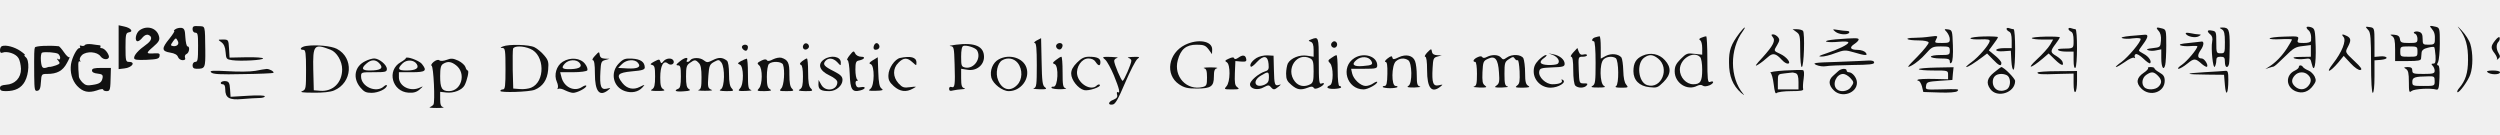
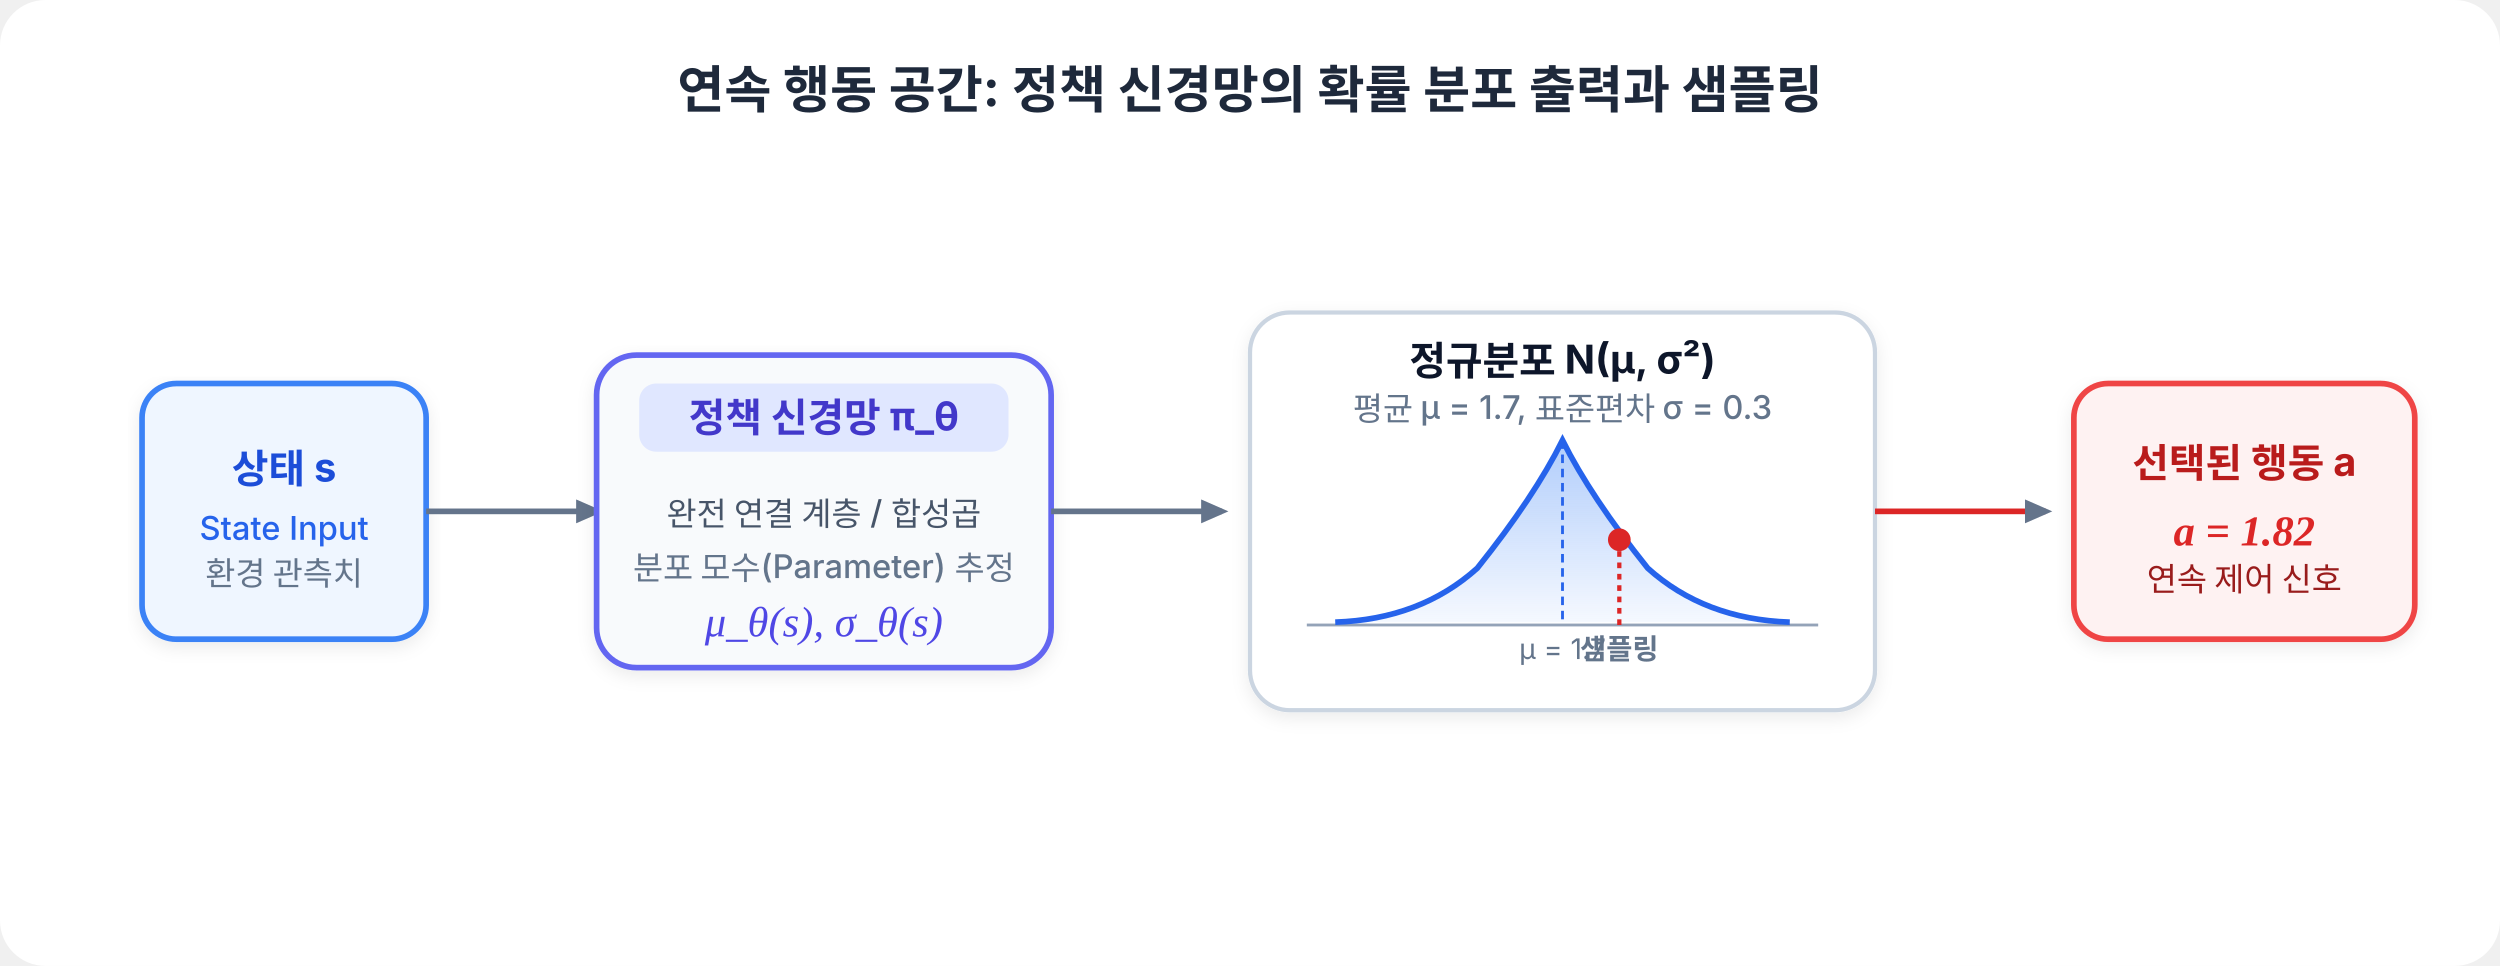
- <svg xmlns="http://www.w3.org/2000/svg" version="1.0" width="1454pt" height="78pt" viewBox="0 0 1454 78">
-   <g fill="none" stroke="none" transform="translate(0,78) scale(0.1,-0.1)">
-     <g fill="#111111">
-       <path d="M14303 613 c37 -48 52 -99 51 -183 0 -75 -15 -120 -52 -163 -8 -9 -13 -20 -10 -23 9 -8 64 67 76 105 15 44 15 123 0 173 -6 22 -29 58 -51 81 -23 25 -29 29 -14 10z" />
-       <path d="M690 505 l0 -127 33 4 c44 4 69 38 27 38 -18 0 -20 7 -20 84 0 76 2 85 20 88 28 4 11 26 -28 34 l-32 7 0 -128z" />
-       <path d="M1120 610 c0 -11 7 -20 15 -20 15 0 17 -8 17 -75 0 -85 -2 -95 -17 -95 -8 0 -15 -9 -15 -20 0 -14 7 -20 24 -20 49 0 51 4 50 108 -2 149 1 138 -39 140 -29 2 -35 -1 -35 -18z" />
-       <path d="M13416 623 c-3 -3 1 -11 8 -17 14 -10 20 -34 17 -63 -1 -8 -16 -13 -42 -13 -36 0 -40 2 -34 20 6 19 2 20 -79 17 -47 -1 -86 -6 -86 -11 0 -4 29 -6 65 -4 36 2 65 1 65 -2 0 -3 -13 -26 -29 -51 -29 -45 -69 -86 -106 -108 l-20 -13 20 7 c11 4 24 7 29 8 5 1 34 27 65 58 49 49 62 57 104 61 l47 6 0 -34 0 -34 -57 -1 c-41 0 -52 -3 -38 -9 11 -4 36 -6 56 -3 35 5 37 4 44 -28 14 -61 26 -5 23 102 -3 94 -5 102 -25 110 -11 4 -24 5 -27 2z" />
-       <path d="M13760 623 c0 -2 7 -11 15 -19 12 -13 15 -48 15 -190 0 -109 4 -174 10 -174 6 0 10 38 10 94 l0 95 38 3 c20 2 35 7 32 13 -3 6 -20 9 -37 7 l-33 -3 0 84 c0 82 -1 85 -25 89 -14 3 -25 3 -25 1z" />
-       <path d="M14143 613 c16 -19 20 -34 18 -70 -1 -19 -7 -23 -36 -23 -33 0 -35 2 -35 34 0 26 -5 36 -21 41 -22 7 -43 -5 -21 -12 6 -3 12 -16 12 -29 0 -22 -4 -24 -49 -24 -44 0 -50 3 -53 23 -2 16 -11 23 -33 25 -25 2 -27 1 -12 -8 13 -9 17 -25 17 -78 l0 -67 75 0 c60 0 75 3 76 15 1 8 2 24 3 34 1 13 12 23 35 28 18 5 35 7 38 4 3 -2 6 -25 8 -50 2 -37 -1 -46 -13 -46 -12 0 -13 -3 -4 -12 7 -7 12 -20 12 -30 0 -15 -9 -18 -65 -18 -58 0 -65 2 -65 20 0 15 -7 20 -27 20 -24 -1 -25 -2 -10 -11 13 -8 17 -24 17 -76 0 -59 2 -64 16 -52 15 12 110 18 144 8 12 -3 16 10 18 69 2 47 -1 72 -8 72 -7 0 -8 6 0 19 5 11 10 60 10 109 0 85 -1 90 -22 96 -37 9 -42 7 -25 -11z m-83 -133 c0 -29 -1 -30 -50 -30 -49 0 -50 1 -50 30 0 29 1 30 50 30 49 0 50 -1 50 -30z m100 -171 c0 -29 0 -29 -65 -29 -62 0 -65 1 -65 24 0 26 13 31 93 32 34 1 37 -1 37 -27z" />
-       <path d="M812 604 c-23 -16 -31 -64 -11 -64 6 0 19 10 28 22 11 13 24 19 34 15 26 -10 20 -34 -15 -58 -42 -30 -68 -58 -68 -76 0 -11 16 -13 72 -11 61 3 73 6 76 21 3 15 -2 18 -25 17 -55 -4 -56 0 -14 36 36 31 41 41 36 62 -12 49 -69 67 -113 36z" />
-       <path d="M1020 610 c-8 -5 -11 -10 -7 -10 5 0 -8 -20 -27 -44 -47 -57 -47 -74 4 -82 26 -4 41 -13 45 -25 4 -11 16 -19 27 -19 14 0 18 5 14 15 -3 9 1 18 9 21 16 7 21 44 6 44 -6 0 -11 24 -13 53 -2 43 -6 52 -23 55 -11 1 -27 -2 -35 -8z m12 -92 c-5 -5 -17 -8 -26 -6 -15 3 -15 5 0 27 15 21 18 22 26 6 7 -11 7 -20 0 -27z" />
-       <path d="M10117 588 c-50 -67 -62 -100 -61 -173 0 -79 22 -132 70 -175 18 -15 22 -17 12 -5 -78 93 -79 258 -2 363 9 12 14 22 11 22 -3 0 -17 -15 -30 -32z" />
-       <path d="M11670 612 c0 -5 7 -12 15 -16 10 -4 15 -20 15 -51 l0 -45 -45 0 c-25 0 -45 -5 -45 -11 0 -6 17 -9 43 -7 l42 3 3 -58 c2 -33 7 -55 13 -52 12 8 12 235 0 235 -5 0 -16 3 -25 6 -9 3 -16 2 -16 -4z" />
-       <path d="M12030 612 c0 -5 7 -12 15 -16 10 -4 15 -20 15 -51 0 -48 2 -47 -67 -48 -44 -1 -23 -17 22 -17 l45 0 0 -51 c0 -31 4 -48 10 -44 13 8 13 225 1 225 -5 0 -16 3 -25 6 -9 3 -16 2 -16 -4z" />
-       <path d="M12554 601 c12 -13 16 -32 14 -58 -3 -37 -4 -38 -48 -43 -31 -3 -40 -7 -27 -12 9 -4 31 -5 47 -1 l30 6 0 -51 c0 -54 14 -77 23 -39 3 12 6 63 6 113 0 86 -1 92 -22 98 -36 10 -41 7 -23 -13z" />
-       <path d="M12923 609 c13 -8 17 -24 17 -74 0 -63 -1 -65 -25 -65 -24 0 -25 2 -25 64 0 60 -1 64 -25 68 -29 6 -32 -4 -9 -23 10 -8 14 -22 10 -41 -8 -39 5 -162 15 -146 5 7 9 23 9 36 0 17 6 22 25 22 21 0 25 -5 25 -30 0 -33 16 -41 24 -12 2 9 4 58 4 107 0 93 -5 105 -43 105 -18 -1 -19 -1 -2 -11z" />
-       <path d="M10448 594 c20 -14 22 -23 22 -110 0 -52 4 -94 9 -94 13 0 19 198 7 211 -6 5 -21 9 -35 9 l-25 0 22 -16z" />
-       <path d="M10674 596 c22 -18 72 -21 81 -6 3 6 -3 10 -13 10 -11 0 -35 3 -53 6 -32 5 -33 5 -15 -10z" />
-       <path d="M11323 593 c9 -11 17 -29 17 -41 0 -19 -5 -22 -45 -22 -44 0 -45 1 -34 22 11 20 10 21 -36 15 -26 -4 -68 -7 -93 -7 -25 0 -42 -3 -38 -7 4 -5 33 -8 63 -8 34 0 58 -5 60 -12 2 -6 -27 -43 -65 -82 -64 -64 -66 -69 -32 -51 21 11 56 40 78 65 37 42 42 45 91 45 48 0 51 -2 51 -25 0 -24 -3 -25 -55 -25 -30 0 -55 -4 -55 -10 0 -5 25 -10 55 -10 45 0 55 -3 55 -17 0 -12 3 -14 10 -7 7 7 10 47 8 100 -3 86 -4 89 -28 93 -24 3 -24 2 -7 -16z" />
-       <path d="M12713 583 c10 -17 56 -25 75 -14 15 9 15 10 1 11 -9 0 -31 3 -49 7 -22 4 -31 3 -27 -4z" />
-       <path d="M10310 565 c18 -21 4 -49 -58 -118 -43 -46 -50 -57 -27 -43 17 10 42 30 56 43 29 27 47 24 83 -16 11 -12 25 -21 33 -21 24 0 -4 38 -42 56 -41 19 -40 17 -18 54 14 24 14 31 4 44 -8 9 -20 16 -28 16 -12 0 -13 -3 -3 -15z" />
-       <path d="M12390 571 c-41 -4 -59 -9 -47 -13 9 -4 38 -5 62 -1 27 3 45 2 45 -4 0 -19 -72 -104 -112 -134 -23 -16 -37 -29 -31 -29 5 0 29 14 52 30 23 17 47 28 53 24 6 -4 8 -3 4 4 -3 6 -1 14 5 17 6 4 26 -8 45 -26 18 -18 36 -30 39 -27 11 11 -8 39 -36 54 -16 8 -29 17 -29 20 0 3 11 20 25 38 29 39 32 57 8 54 -10 -1 -47 -4 -83 -7z" />
-       <path d="M13630 565 c18 -21 -10 -90 -62 -156 -46 -59 -18 -51 32 8 l31 38 40 -43 c24 -26 48 -42 57 -39 13 2 4 16 -36 53 -53 50 -53 50 -38 79 21 39 20 52 -3 65 -28 14 -36 12 -21 -5z" />
-       <path d="M9278 563 c-19 -5 -25 -23 -8 -23 6 0 10 -48 10 -125 0 -108 -2 -125 -17 -134 -14 -8 -7 -10 32 -10 39 0 46 2 33 10 -24 14 -26 130 -2 153 16 17 51 21 71 8 18 -12 20 -152 2 -163 -9 -6 1 -9 30 -9 41 0 43 1 29 18 -10 11 -16 39 -17 81 -1 35 -6 70 -11 77 -18 21 -59 25 -90 9 l-30 -16 0 66 c0 36 -3 64 -7 64 -5 -1 -16 -3 -25 -6z" />
-       <path d="M9896 561 c-14 -5 -16 -10 -8 -15 7 -4 12 -24 12 -45 l0 -39 -45 5 c-41 5 -47 3 -80 -30 -27 -27 -35 -43 -35 -72 0 -68 73 -115 131 -84 13 6 25 7 32 1 8 -6 22 -5 40 2 27 12 28 30 1 19 -12 -4 -14 18 -14 131 0 75 -3 136 -7 135 -5 0 -17 -4 -27 -8z m-8 -113 c7 -7 12 -39 12 -73 0 -68 -10 -85 -52 -85 -41 0 -78 40 -78 85 0 63 79 112 118 73z" />
-       <path d="M11460 557 c0 -5 26 -7 58 -6 43 2 56 -1 54 -11 -6 -24 -65 -92 -105 -121 -22 -16 -36 -29 -31 -29 10 0 45 22 92 57 l29 22 33 -34 c36 -38 50 -43 50 -21 0 8 -17 27 -37 43 l-36 30 26 35 c15 19 27 38 27 42 0 3 -36 5 -80 4 -44 -1 -80 -6 -80 -11z" />
-       <path d="M11817 558 c2 -5 31 -8 64 -8 l60 0 -18 -31 c-10 -17 -45 -56 -78 -86 -62 -58 -34 -52 35 6 l35 30 37 -36 c37 -36 54 -40 43 -11 -3 8 -19 22 -35 32 -36 21 -37 28 -5 70 14 18 25 36 25 39 0 3 -38 5 -84 4 -46 -1 -82 -5 -79 -9z" />
-       <path d="M14512 545 c-27 -34 -27 -45 -2 -77 10 -14 16 -29 12 -34 -4 -5 0 -3 8 4 12 10 12 16 2 32 -15 25 -15 53 -1 67 6 6 9 17 7 24 -2 7 -12 2 -26 -16z" />
-       <path d="M6030 545 c-14 -8 -19 -14 -12 -15 9 0 12 -33 12 -129 0 -115 -2 -130 -17 -134 -10 -3 4 -5 31 -6 42 -1 47 1 33 12 -14 10 -17 35 -19 149 l-3 136 -25 -13z" />
-       <path d="M7626 551 c-18 -7 -18 -8 -3 -14 12 -4 17 -18 17 -47 l0 -40 -38 6 c-44 7 -95 -14 -112 -45 -5 -11 -10 -38 -10 -59 0 -33 6 -45 31 -66 33 -28 53 -32 95 -16 19 8 29 8 34 0 5 -8 14 -8 33 1 28 13 38 33 12 23 -13 -5 -15 13 -15 130 0 142 -1 144 -44 127z m-5 -111 c16 -9 19 -22 19 -75 0 -53 -3 -66 -19 -75 -34 -18 -68 -12 -90 16 -57 72 13 175 90 134z" />
-       <path d="M10675 551 c-40 -4 -63 -9 -53 -13 9 -4 41 -4 72 -1 33 3 56 2 56 -4 0 -12 -58 -40 -130 -64 -40 -13 -48 -18 -28 -18 15 -1 52 8 82 20 52 19 58 19 107 5 69 -21 86 -21 69 -1 -7 8 -27 15 -46 15 -43 0 -50 14 -19 34 14 9 25 21 25 26 0 10 -17 10 -135 1z" />
-       <path d="M1287 535 c15 -11 23 -28 25 -58 3 -40 5 -42 38 -47 50 -7 180 0 180 10 0 5 -44 8 -97 7 l-98 -2 -3 53 c-3 51 -4 52 -35 52 -31 0 -31 0 -10 -15z" />
-       <path d="M6892 519 c-98 -49 -117 -173 -35 -229 30 -20 49 -25 103 -25 83 0 100 12 100 70 0 33 4 45 18 48 9 3 -8 5 -38 5 -30 0 -47 -2 -37 -5 13 -3 17 -15 17 -54 0 -44 -3 -49 -25 -55 -93 -23 -171 61 -145 156 17 64 49 90 109 90 42 0 52 -4 70 -27 l20 -28 1 28 c0 49 -83 63 -158 26z" />
-       <path d="M7744 529 c-10 -17 13 -36 27 -22 12 12 4 33 -11 33 -5 0 -12 -5 -16 -11z" />
-       <path d="M12730 530 c-45 -4 -60 -8 -48 -14 10 -4 36 -6 58 -4 22 2 40 1 40 -1 0 -16 -60 -87 -89 -107 -20 -13 -29 -24 -21 -24 9 0 32 14 53 31 38 31 45 31 84 -4 13 -11 26 -18 29 -15 9 10 -15 48 -31 48 -25 0 -27 19 -5 50 19 27 20 53 2 48 -4 -1 -36 -4 -72 -8z" />
-       <path d="M494 518 c-3 -5 -13 -7 -21 -4 -8 3 -11 1 -8 -4 3 -6 2 -10 -4 -10 -14 0 -42 -55 -48 -93 -7 -47 6 -94 35 -126 34 -36 66 -43 115 -27 20 8 37 10 37 5 0 -5 9 -9 20 -9 21 0 22 6 24 98 l1 37 -55 0 c-42 0 -55 -3 -55 -15 0 -10 12 -16 32 -18 26 -3 32 -7 30 -23 -5 -28 -17 -37 -60 -43 -29 -5 -41 -2 -57 14 -11 11 -20 26 -21 33 -6 69 -5 96 4 90 6 -4 7 -1 2 6 -4 7 1 20 12 31 27 24 89 20 108 -8 18 -25 57 -20 47 6 -8 22 -28 42 -42 42 -6 0 -9 4 -6 8 3 5 0 9 -7 9 -7 1 -27 3 -45 6 -18 2 -35 0 -38 -5z" />
-       <path d="M4677 524 c-14 -14 -7 -35 11 -32 9 2 17 10 17 17 0 16 -18 25 -28 15z" />
-       <path d="M5083 515 c-7 -20 2 -29 21 -22 9 4 13 13 10 22 -8 19 -23 19 -31 0z" />
-       <path d="M5560 520 c-30 -4 -45 -7 -33 -8 21 -2 22 -7 25 -106 4 -122 1 -139 -18 -132 -8 3 -14 -1 -14 -10 0 -12 6 -15 23 -10 12 3 36 6 52 7 17 1 22 3 13 6 -14 4 -18 15 -18 59 l0 54 38 -6 c51 -8 95 27 95 75 0 62 -53 85 -163 71z m122 -32 c28 -45 -16 -110 -67 -101 -23 5 -25 9 -25 63 0 38 4 60 13 63 18 6 69 -10 79 -25z" />
-       <path d="M6144 519 c-8 -14 11 -33 25 -25 6 4 11 14 11 22 0 16 -26 19 -36 3z" />
-       <path d="M12 512 c-7 -2 -12 -13 -12 -24 0 -14 5 -18 15 -14 27 10 76 -6 91 -30 9 -12 15 -41 16 -64 1 -53 -35 -90 -87 -93 -26 -2 -35 -7 -35 -19 0 -14 8 -18 34 -18 55 0 90 18 111 57 24 44 27 123 5 140 -8 7 -11 13 -6 13 5 0 -7 11 -26 24 -34 23 -83 36 -106 28z" />
-       <path d="M203 504 c-4 -12 -5 -27 -4 -167 1 -79 3 -88 18 -85 14 2 19 15 21 51 3 46 4 47 36 47 58 0 91 18 115 63 13 23 19 39 15 35 -4 -5 -18 8 -31 27 -13 19 -27 35 -31 36 -57 6 -135 2 -139 -7z m135 -37 c6 -5 12 -15 12 -23 0 -10 -5 -12 -12 -8 -9 6 -9 3 1 -9 12 -15 10 -18 -13 -27 -15 -5 -30 -9 -34 -9 -4 1 -9 0 -12 -1 -32 -12 -38 -6 -42 36 -2 24 1 46 7 48 18 6 80 1 93 -7z" />
-       <path d="M1783 513 c-33 -4 -47 -23 -18 -23 12 0 15 -19 15 -115 0 -111 -1 -116 -22 -125 -17 -6 2 -9 65 -9 53 -1 100 4 120 13 107 45 116 190 16 242 -33 17 -120 25 -176 17z m139 -22 c37 -14 68 -67 68 -114 0 -78 -54 -131 -128 -125 l-37 3 -3 119 c-3 145 4 154 100 117z" />
-       <path d="M2925 510 c-17 -7 -17 -9 -2 -9 15 -1 17 -14 17 -121 0 -100 -2 -120 -15 -120 -8 0 -15 -4 -15 -9 0 -11 169 -6 200 7 47 19 73 58 78 115 4 46 1 57 -23 85 -15 18 -40 39 -56 47 -31 16 -150 19 -184 5z m159 -14 c85 -35 88 -192 5 -226 -14 -6 -44 -10 -65 -8 l-39 3 -3 109 c-1 61 0 116 2 123 7 17 58 17 100 -1z" />
-       <path d="M4316 511 c-7 -11 18 -33 27 -24 4 3 7 12 7 20 0 15 -26 18 -34 4z" />
-       <path d="M8301 475 c-13 -14 -18 -25 -12 -25 7 0 11 -28 11 -79 0 -102 26 -135 76 -96 18 15 18 15 -8 9 -33 -7 -41 13 -36 101 3 53 5 60 28 66 l25 7 -27 1 c-18 1 -28 7 -30 21 -3 18 -4 18 -27 -5z" />
-       <path d="M9150 475 c-13 -14 -18 -25 -12 -25 8 0 12 -25 12 -78 0 -47 5 -83 12 -90 16 -16 53 -15 66 1 8 10 5 13 -16 12 -27 0 -27 1 -30 78 -3 77 -3 77 23 77 14 0 25 4 25 9 0 5 -9 7 -20 4 -14 -4 -22 1 -28 16 l-8 22 -24 -26z" />
-       <path d="M4942 459 c-13 -16 -19 -29 -13 -29 6 0 11 -34 13 -81 3 -90 14 -107 61 -95 33 8 36 25 3 19 -17 -4 -25 0 -29 16 -3 12 0 21 6 21 8 0 8 3 2 8 -5 4 -10 29 -10 57 0 42 4 50 20 53 32 6 42 22 14 22 -15 0 -30 8 -35 19 -8 17 -11 16 -32 -10z" />
-       <path d="M3461 456 c-14 -14 -19 -26 -13 -26 8 0 12 -25 12 -79 0 -102 26 -135 76 -96 18 15 18 15 -8 9 -33 -7 -41 13 -36 101 3 53 5 60 28 66 l25 7 -27 1 c-19 1 -28 7 -30 22 -3 20 -4 20 -27 -5z" />
-       <path d="M9032 460 c31 -13 44 -40 26 -52 -7 -4 -32 -7 -55 -6 -48 2 -56 18 -21 42 12 9 17 16 9 16 -7 0 -26 -13 -42 -29 -21 -22 -29 -39 -29 -66 0 -52 44 -95 98 -95 45 0 95 31 72 45 -8 5 -11 4 -7 -2 8 -13 -15 -23 -54 -23 -38 0 -82 41 -77 73 3 20 9 22 76 25 62 2 72 5 72 21 0 24 -28 48 -65 55 l-30 6 27 -10z" />
-       <path d="M9553 456 c-38 -17 -53 -43 -53 -90 0 -52 34 -87 93 -93 43 -5 49 -3 82 30 44 44 47 84 8 127 -33 37 -84 47 -130 26z m90 -16 c71 -56 20 -181 -63 -155 -52 16 -64 127 -17 160 29 20 49 19 80 -5z" />
-       <path d="M7203 445 c-14 -10 -23 -11 -25 -4 -2 7 -12 7 -31 -2 -23 -10 -25 -14 -12 -21 22 -13 21 -115 -2 -140 -15 -17 -14 -18 32 -18 42 0 46 2 31 13 -14 10 -16 25 -14 82 l3 70 33 -3 c27 -2 33 1 30 15 -4 23 -20 26 -45 8z" />
-       <path d="M7308 443 c-28 -18 -43 -41 -33 -51 3 -3 19 9 35 27 39 42 64 38 68 -11 3 -31 -1 -37 -20 -43 -38 -12 -88 -55 -88 -75 0 -28 46 -38 81 -17 24 13 30 13 40 1 15 -18 21 -18 45 2 16 13 16 15 2 10 -24 -7 -27 0 -29 90 l-2 80 -36 2 c-20 1 -48 -6 -63 -15z m72 -113 c0 -23 -6 -33 -24 -42 -56 -25 -76 20 -23 52 43 26 47 25 47 -10z" />
-       <path d="M7743 443 c-20 -13 -21 -17 -8 -30 21 -20 21 -121 0 -129 -28 -11 -15 -22 25 -21 22 1 40 5 40 9 0 4 -4 8 -10 8 -6 0 -10 37 -10 90 0 50 -3 90 -7 89 -5 0 -18 -7 -30 -16z" />
-       <path d="M7878 443 c-84 -52 -46 -183 53 -183 24 0 79 30 79 43 0 4 -10 1 -22 -7 -12 -9 -32 -16 -45 -16 -29 0 -71 38 -79 73 l-6 27 76 0 c69 0 76 2 76 20 0 52 -76 77 -132 43z m96 -15 c14 -23 7 -28 -47 -32 -55 -5 -70 9 -37 36 27 22 68 20 84 -4z" />
-       <path d="M8070 440 c-14 -11 -19 -20 -12 -20 9 0 12 -19 11 -70 -1 -55 -5 -70 -17 -70 -8 0 -12 -3 -9 -7 4 -3 23 -6 42 -6 19 0 38 3 42 6 3 4 -1 7 -10 7 -26 0 -24 120 1 143 21 19 49 22 72 7 23 -14 25 -136 2 -149 -13 -8 -5 -10 33 -10 28 1 42 3 33 6 -15 4 -18 16 -18 63 0 32 -4 70 -10 84 -12 34 -53 43 -95 23 -28 -14 -34 -14 -37 -2 -2 11 -8 10 -28 -5z" />
-       <path d="M8593 447 c-23 -10 -31 -27 -13 -27 6 0 10 -30 10 -69 0 -58 -3 -70 -17 -74 -10 -3 4 -5 31 -6 43 -1 47 1 32 12 -14 10 -16 25 -14 77 3 60 5 66 32 78 41 20 59 -1 64 -79 4 -52 2 -65 -14 -76 -16 -11 -12 -13 32 -12 27 1 41 3 32 6 -15 4 -18 16 -18 74 0 63 2 70 26 85 22 15 27 15 34 3 5 -8 13 -12 17 -9 4 3 9 -26 11 -65 2 -57 0 -72 -14 -82 -15 -11 -11 -13 32 -13 38 1 45 3 32 11 -14 8 -18 24 -18 75 0 36 -5 74 -10 85 -13 23 -66 26 -97 4 -18 -13 -22 -13 -33 0 -15 18 -53 19 -82 4 -13 -7 -23 -8 -27 -1 -4 6 -14 6 -28 -1z" />
-       <path d="M2360 441 c0 -3 -14 -14 -30 -23 -82 -47 -50 -171 46 -177 29 -2 47 3 65 19 22 19 22 20 2 11 -55 -27 -123 6 -123 60 l0 29 75 0 c81 0 91 8 58 49 -17 20 -93 47 -93 32z m64 -34 c15 -24 -6 -37 -61 -37 -48 0 -53 10 -22 41 24 24 67 22 83 -4z" />
-       <path d="M3955 424 c-23 -18 -26 -24 -12 -24 14 0 17 -10 17 -65 0 -49 -4 -67 -15 -71 -30 -12 -14 -19 32 -15 35 2 42 6 30 13 -13 7 -17 24 -17 73 0 55 3 66 22 79 28 20 33 20 52 0 12 -11 16 -35 16 -84 0 -57 -3 -69 -17 -73 -10 -3 7 -5 37 -5 30 0 48 2 40 5 -24 9 -25 17 -20 84 4 57 8 65 33 79 26 14 29 14 43 -4 21 -30 19 -142 -3 -155 -14 -8 -7 -10 30 -11 44 0 47 1 33 16 -11 11 -16 35 -16 83 0 43 -5 72 -12 78 -26 20 -47 21 -81 4 -32 -16 -35 -16 -55 -1 -21 17 -67 16 -78 -1 -3 -5 -10 -9 -15 -9 -6 0 -8 4 -4 9 12 21 -12 18 -40 -5z" />
-       <path d="M4496 435 c-20 -11 -32 -12 -36 -5 -4 7 -15 6 -33 -3 -24 -12 -25 -16 -12 -27 21 -17 20 -113 -1 -134 -14 -15 -11 -16 33 -16 37 1 44 3 31 11 -14 8 -18 24 -18 72 0 36 5 68 12 75 18 18 75 15 82 -4 12 -33 6 -122 -10 -138 -14 -15 -11 -16 31 -16 42 0 45 2 31 15 -11 11 -15 35 -15 82 1 68 -8 85 -46 97 -11 3 -33 -1 -49 -9z" />
-       <path d="M4792 434 c-39 -27 -26 -65 31 -92 30 -14 47 -29 47 -40 0 -48 -70 -59 -94 -14 l-15 27 -1 -26 c0 -30 15 -39 64 -39 39 0 76 32 76 65 0 19 -10 30 -49 50 -58 29 -67 40 -51 60 18 21 46 18 70 -7 20 -22 20 -22 20 -1 0 35 -58 45 -98 17z" />
-       <path d="M5077 430 c-22 -14 -25 -19 -13 -23 24 -9 22 -125 -1 -143 -16 -12 -12 -13 31 -12 40 1 46 4 33 13 -12 9 -17 33 -19 97 l-3 85 -28 -17z" />
-       <path d="M5235 443 c-31 -7 -67 -59 -68 -100 -1 -28 6 -41 31 -64 36 -32 72 -37 112 -14 24 13 23 13 -17 8 -36 -5 -45 -2 -67 22 -34 37 -35 87 -1 120 30 31 52 31 82 3 23 -21 23 -21 23 -1 0 30 -34 39 -95 26z" />
-       <path d="M5809 435 c-36 -19 -54 -67 -43 -108 11 -36 64 -77 101 -77 70 0 124 71 103 136 -19 58 -100 82 -161 49z m110 -21 c30 -38 28 -98 -4 -129 -39 -40 -87 -28 -110 29 -17 39 -4 99 23 115 32 19 69 12 91 -15z" />
-       <path d="M6141 431 c-20 -16 -21 -19 -7 -24 25 -10 19 -133 -6 -131 -10 1 -15 -2 -12 -7 3 -5 26 -8 52 -8 26 1 39 3 30 6 -16 4 -18 17 -18 94 0 49 -3 89 -7 89 -5 0 -19 -9 -32 -19z" />
-       <path d="M6264 416 c-24 -24 -34 -43 -34 -64 0 -37 40 -87 75 -96 26 -7 103 19 91 31 -3 4 -12 1 -18 -5 -32 -32 -103 8 -113 63 -8 45 26 95 65 95 19 0 34 -7 42 -20 16 -25 28 -26 28 -1 0 22 -19 31 -67 31 -26 0 -43 -8 -69 -34z" />
-       <path d="M6428 433 c11 -10 34 -52 51 -93 31 -76 38 -106 22 -96 -5 4 -7 -3 -4 -14 4 -14 -2 -22 -21 -30 -31 -11 -35 -33 -5 -28 16 2 32 31 73 127 29 68 61 130 71 138 17 12 14 13 -26 12 -24 -1 -36 -3 -26 -6 9 -2 17 -10 17 -16 0 -18 -43 -117 -51 -117 -8 0 -49 97 -49 116 0 7 8 15 18 17 9 3 -7 5 -37 6 -52 1 -53 0 -33 -16z" />
-       <path d="M2124 424 c-62 -30 -74 -98 -28 -153 21 -25 33 -31 65 -31 40 0 89 24 89 43 0 5 -8 3 -18 -6 -44 -40 -132 -1 -132 58 0 25 1 25 75 25 67 0 75 2 75 19 0 24 -45 61 -74 61 -11 0 -35 -7 -52 -16z m80 -10 c30 -30 13 -44 -55 -44 -44 0 -50 13 -17 41 26 23 51 24 72 3z" />
-       <path d="M2522 420 c-12 -10 -17 -20 -12 -22 12 -4 21 -210 11 -226 -3 -5 -13 -12 -21 -15 -8 -3 10 -5 40 -5 30 0 47 2 38 5 -14 3 -18 15 -18 47 l0 42 35 -4 c44 -5 92 14 107 42 15 29 28 86 18 86 -4 0 -10 9 -13 20 -3 10 -21 27 -41 37 -31 14 -42 15 -68 5 -19 -7 -36 -8 -42 -3 -7 6 -20 2 -34 -9z m131 -20 c60 -47 31 -150 -42 -150 -41 0 -51 17 -51 87 0 48 4 64 18 72 26 16 47 13 75 -9z" />
-       <path d="M3273 421 c-37 -23 -53 -77 -34 -118 6 -13 8 -29 5 -35 -4 -6 -2 -8 3 -5 6 4 24 0 39 -8 16 -8 37 -15 47 -15 24 0 77 28 77 40 0 6 -11 3 -25 -6 -45 -30 -106 -1 -120 59 l-7 27 75 0 c44 0 79 5 83 11 3 6 -2 23 -13 37 -26 35 -85 41 -130 13z m97 -6 c19 -22 2 -35 -48 -37 -52 -2 -61 6 -37 32 22 24 67 26 85 5z" />
-       <path d="M3600 412 c-53 -53 -35 -139 35 -162 39 -13 77 -5 101 21 17 19 16 19 -14 4 -38 -20 -76 -11 -102 22 -38 48 -28 60 55 68 61 5 75 10 75 23 -1 32 -24 48 -73 51 -41 2 -51 -1 -77 -27z m110 3 c21 -25 -1 -36 -61 -33 l-54 3 23 23 c26 26 74 29 92 7z" />
-       <path d="M3805 422 c-24 -13 -26 -17 -12 -20 14 -3 17 -15 17 -67 0 -50 -4 -66 -17 -74 -14 -8 -7 -10 32 -10 39 0 46 2 33 10 -14 8 -18 23 -18 68 0 69 19 103 44 82 19 -16 43 -1 32 18 -10 16 -42 13 -57 -5 -11 -14 -14 -14 -19 -1 -4 14 -8 13 -35 -1z" />
-       <path d="M4310 425 c-21 -12 -22 -15 -7 -21 23 -9 24 -115 1 -138 -14 -15 -11 -16 33 -15 26 1 40 3 31 6 -16 4 -18 17 -18 94 0 49 -3 89 -7 88 -5 -1 -19 -7 -33 -14z" />
-       <path d="M4665 424 c-14 -11 -16 -18 -7 -21 8 -3 12 -27 12 -68 0 -50 -4 -66 -17 -74 -14 -8 -7 -10 30 -11 44 0 47 1 33 16 -12 11 -16 36 -16 95 0 43 -3 79 -7 79 -5 0 -17 -8 -28 -16z" />
-       <path d="M10685 420 c-134 -4 -147 -6 -121 -18 16 -7 41 -10 56 -7 14 3 83 6 153 7 100 1 127 4 127 14 0 9 -11 13 -32 12 -18 -1 -100 -5 -183 -8z" />
-       <path d="M13370 390 c0 -6 -11 -15 -24 -21 -55 -26 -52 -96 6 -120 38 -15 74 -4 101 33 17 23 19 31 9 53 -7 14 -23 30 -36 35 -13 5 -27 14 -31 19 -8 14 -25 14 -25 1z m54 -46 c21 -20 20 -43 -1 -66 -20 -22 -51 -23 -75 -1 -22 20 -23 41 -1 65 20 22 56 23 77 2z" />
-       <path d="M11160 378 c0 -5 38 -8 85 -8 85 0 85 0 85 -26 l0 -25 -85 2 c-47 1 -88 -1 -92 -5 -3 -3 -1 -6 5 -6 6 0 15 -15 20 -32 l8 -33 94 -3 c55 -2 97 1 104 8 13 13 6 13 -102 10 -83 -2 -84 -2 -80 21 3 22 9 24 78 29 l75 5 3 37 4 37 -101 -2 c-56 -1 -101 -5 -101 -9z" />
-       <path d="M11598 359 c-41 -33 -48 -61 -23 -96 39 -56 145 -23 145 46 0 15 -67 82 -81 81 -2 -1 -21 -14 -41 -31z m80 -21 c19 -19 15 -66 -7 -78 -41 -21 -81 0 -81 44 0 29 18 46 50 46 14 0 31 -5 38 -12z" />
-       <path d="M12493 384 c3 -4 -8 -16 -26 -28 -41 -28 -46 -58 -13 -91 50 -50 136 -22 136 45 0 24 -7 35 -30 48 -16 9 -30 20 -30 25 0 4 -10 7 -22 7 -12 0 -19 -3 -15 -6z m57 -44 c24 -24 25 -43 4 -64 -18 -19 -65 -21 -82 -4 -19 19 -14 55 10 72 30 21 44 20 68 -4z" />
-       <path d="M1485 368 c-27 -5 -99 -6 -160 -2 -91 5 -108 3 -97 -7 10 -11 52 -13 185 -10 95 1 174 5 177 7 7 7 -23 24 -40 23 -8 -1 -37 -5 -65 -11z" />
-       <path d="M10380 370 c-52 -3 -90 -9 -83 -13 7 -4 15 -35 19 -68 5 -43 10 -57 17 -50 6 6 44 11 85 11 56 0 73 3 69 13 -2 7 -1 33 3 59 4 31 3 48 -4 50 -6 2 -54 1 -106 -2z m64 -16 c11 -4 16 -19 16 -50 l0 -44 -60 0 -60 0 0 44 c0 44 0 45 38 49 20 2 40 4 44 5 3 1 13 -1 22 -4z" />
-       <path d="M10692 367 c-7 -7 -22 -20 -32 -29 -27 -24 -25 -54 5 -83 46 -47 135 -17 135 44 0 28 -26 61 -48 61 -7 0 -12 5 -12 10 0 14 -32 12 -48 -3z m68 -39 c24 -26 24 -28 4 -56 -17 -24 -62 -30 -82 -10 -28 28 -2 88 38 88 11 0 28 -10 40 -22z" />
-       <path d="M11850 358 c0 -10 18 -12 123 -8 l87 2 0 -56 c0 -36 4 -55 10 -51 6 3 10 32 10 64 l0 58 -115 -1 c-63 0 -115 -4 -115 -8z" />
-       <path d="M12820 360 c-122 -7 -114 -13 20 -14 l95 -1 5 -60 c6 -72 20 -51 20 31 0 45 -3 54 -17 52 -10 -1 -65 -5 -123 -8z" />
-       <path d="M14466 361 c17 -17 74 -17 74 -1 0 6 -19 10 -42 10 -26 0 -38 -4 -32 -9z" />
-       <path d="M1285 301 c-3 -6 1 -11 9 -11 11 0 16 -9 16 -29 0 -51 24 -64 99 -57 37 3 81 6 99 6 17 0 32 4 32 10 0 5 -38 7 -99 3 l-100 -6 -3 44 c-2 36 -7 45 -25 47 -11 2 -24 -2 -28 -7z" />
-     </g>
+ <svg xmlns="http://www.w3.org/2000/svg" viewBox="0 0 880 340" width="100%" height="100%">
+   <defs>
+     <style>
+       .title { font-family: -apple-system, BlinkMacSystemFont, "Apple SD Gothic Neo", "Pretendard", "Segoe UI", sans-serif; font-size: 18px; font-weight: 700; fill: #1e293b; text-anchor: middle; }
+       .box-title { font-family: -apple-system, BlinkMacSystemFont, "Apple SD Gothic Neo", "Pretendard", "Segoe UI", sans-serif; font-size: 14px; font-weight: 700; text-anchor: middle; }
+       .box-desc { font-family: -apple-system, BlinkMacSystemFont, "Apple SD Gothic Neo", "Pretendard", "Segoe UI", sans-serif; font-size: 11.5px; font-weight: 500; text-anchor: middle; }
+       .math { font-family: "Cambria Math", "Times New Roman", serif; font-size: 15px; font-style: italic; text-anchor: middle; }
+       .axis-label { font-family: -apple-system, BlinkMacSystemFont, "Apple SD Gothic Neo", "Pretendard", "Segoe UI", sans-serif; font-size: 10px; fill: #64748b; text-anchor: middle; }
+     </style>
+     <filter id="shadow" x="-5%" y="-5%" width="110%" height="115%">
+       <feDropShadow dx="0" dy="2" stdDeviation="3" flood-opacity="0.08" />
+     </filter>
+     <marker id="arrow" viewBox="0 0 10 10" refX="6" refY="5" markerWidth="6" markerHeight="6" orient="auto">
+       <path d="M 0 1.5 L 8 5 L 0 8.5 z" fill="#64748b" />
+     </marker>
+     <linearGradient id="bellGrad" x1="0%" y1="0%" x2="0%" y2="100%">
+       <stop offset="0%" stop-color="#3b82f6" stop-opacity="0.4" />
+       <stop offset="100%" stop-color="#3b82f6" stop-opacity="0.05" />
+     </linearGradient>
+   </defs>
+   <rect width="880" height="340" fill="#ffffff" rx="16" />
+   <text class="title" x="440" y="38">연속 행동 공간: 정책 신경망의 확률 분포 출력과 샘플링</text>
+   <g transform="translate(100, 180)" filter="url(#shadow)">
+     <rect x="-50" y="-45" width="100" height="90" rx="12" fill="#eff6ff" stroke="#3b82f6" stroke-width="2" />
+     <text class="box-title" x="0" y="-10" fill="#1d4ed8">상태 s</text>
+     <text class="box-desc" x="0" y="10" fill="#2563eb">State Input</text>
+     <text class="box-desc" x="0" y="26" fill="#64748b">환경 관측치</text>
+   </g>
+   <path d="M 150 180 L 210 180" fill="none" stroke="#64748b" stroke-width="2" marker-end="url(#arrow)" />
+   <g transform="translate(290, 180)" filter="url(#shadow)">
+     <rect x="-80" y="-55" width="160" height="110" rx="14" fill="#f8fafc" stroke="#6366f1" stroke-width="2" />
+     <rect x="-65" y="-45" width="130" height="24" rx="6" fill="#e0e7ff" />
+     <text class="box-title" x="0" y="-28" fill="#4338ca">정책 신경망 π_θ</text>
+     <text class="box-desc" x="0" y="5" fill="#475569">완전 연결 계층 / 합성곱</text>
+     <text class="box-desc" x="0" y="24" fill="#64748b">분포 모수(Parameter) 추정</text>
+     <text class="math" x="0" y="44" fill="#4f46e5">μ_θ(s), σ_θ(s)</text>
+   </g>
+   <path d="M 370 180 L 430 180" fill="none" stroke="#64748b" stroke-width="2" marker-end="url(#arrow)" />
+   <g transform="translate(550, 180)" filter="url(#shadow)">
+     <rect x="-110" y="-70" width="220" height="140" rx="14" fill="#ffffff" stroke="#cbd5e1" stroke-width="1.5" />
+     <text class="box-title" x="0" y="-48" fill="#0f172a">정규분포 N(μ, σ²)</text>
+     <text class="box-desc" x="0" y="-32" fill="#64748b">평균 μ = 1.7, 표준편차 σ = 0.3</text>
+     <line x1="-90" y1="40" x2="90" y2="40" stroke="#94a3b8" stroke-width="1" />
+     <path d="M -80 39 Q -50 38 -30 20 Q -10 -5 0 -25 Q 10 -5 30 20 Q 50 38 80 39 Z" fill="url(#bellGrad)" />
+     <path d="M -80 39 Q -50 38 -30 20 Q -10 -5 0 -25 Q 10 -5 30 20 Q 50 38 80 39" fill="none" stroke="#2563eb" stroke-width="2" />
+     <line x1="0" y1="-25" x2="0" y2="40" stroke="#2563eb" stroke-dasharray="3,2" />
+     <text class="axis-label" x="0" y="52">μ = 1.7</text>
+     <line x1="20" y1="10" x2="20" y2="40" stroke="#dc2626" stroke-width="1.5" stroke-dasharray="2,2" />
+     <circle cx="20" cy="10" r="4" fill="#dc2626" />
+     <text class="axis-label" x="20" y="52" fill="#dc2626" font-weight="700">샘플링</text>
+   </g>
+   <path d="M 660 180 L 720 180" fill="none" stroke="#dc2626" stroke-width="2" marker-end="url(#arrow)" />
+   <g transform="translate(790, 180)" filter="url(#shadow)">
+     <rect x="-60" y="-45" width="120" height="90" rx="12" fill="#fef2f2" stroke="#ef4444" stroke-width="2" />
+     <text class="box-title" x="0" y="-12" fill="#b91c1c">선택된 행동 a</text>
+     <text class="math" x="0" y="12" fill="#dc2626" font-size="18" font-weight="bold">a = 1.82</text>
+     <text class="box-desc" x="0" y="28" fill="#991b1b">연속 제어 신호</text>
  </g>
</svg>
